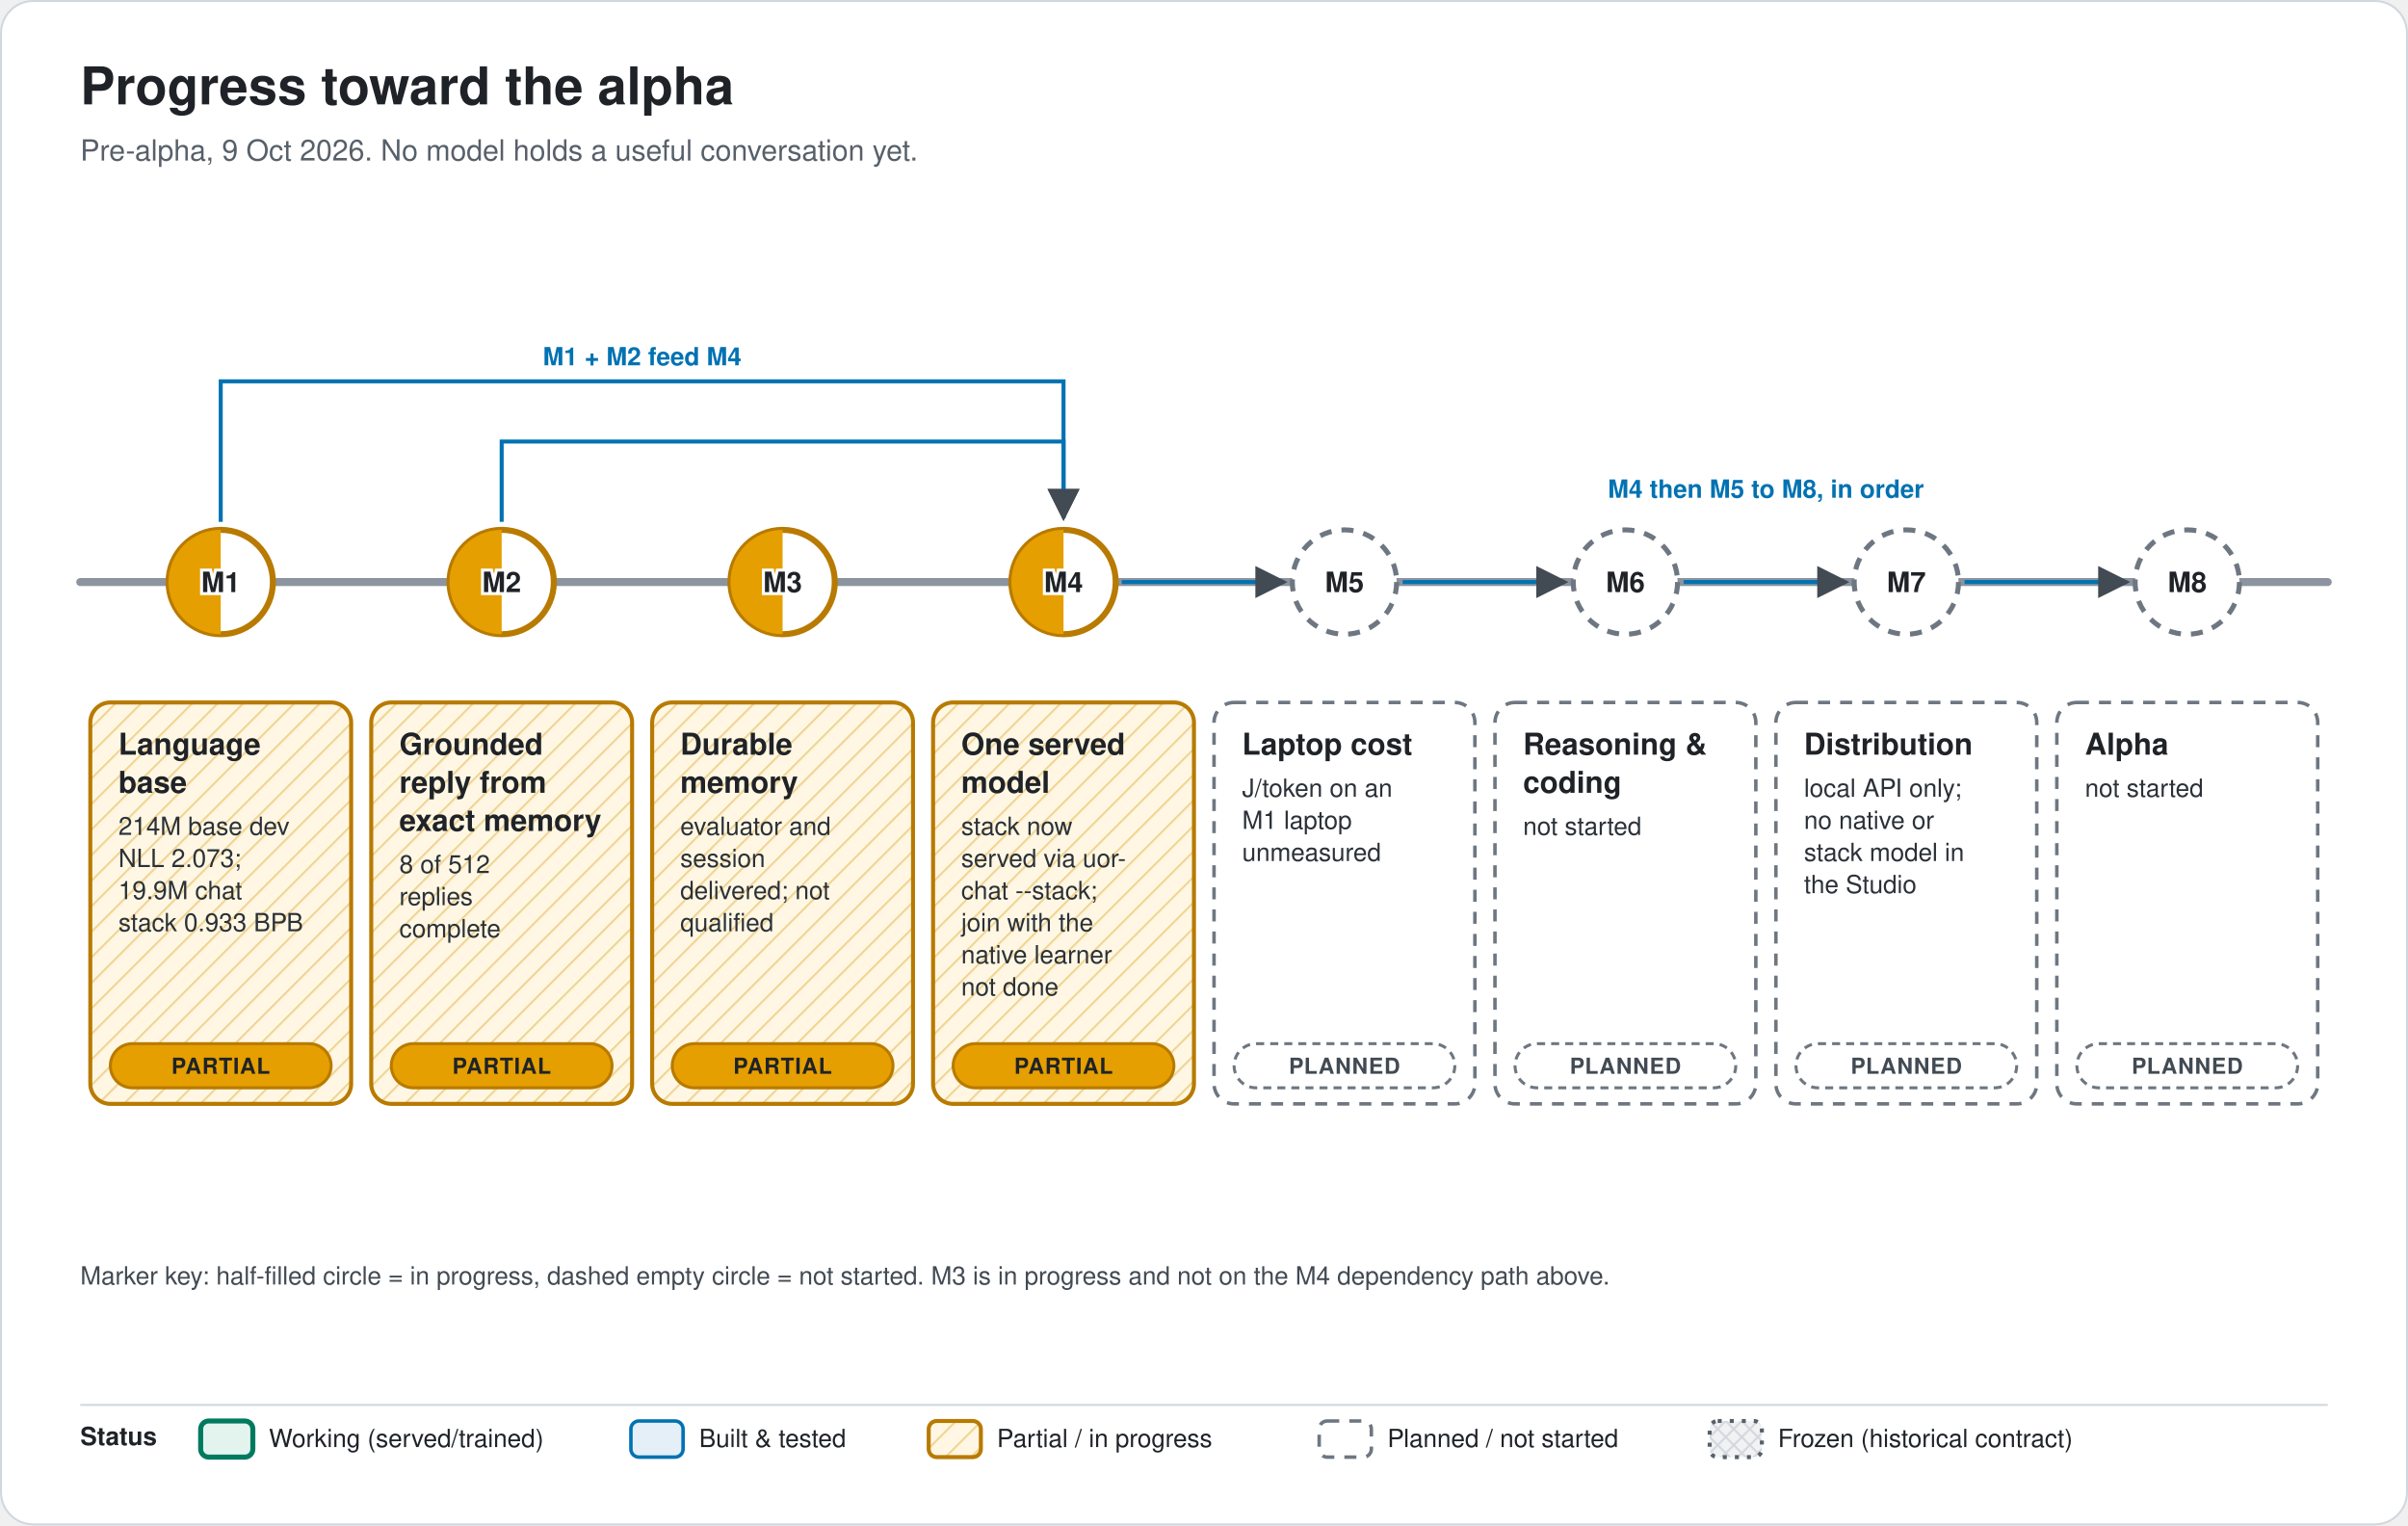
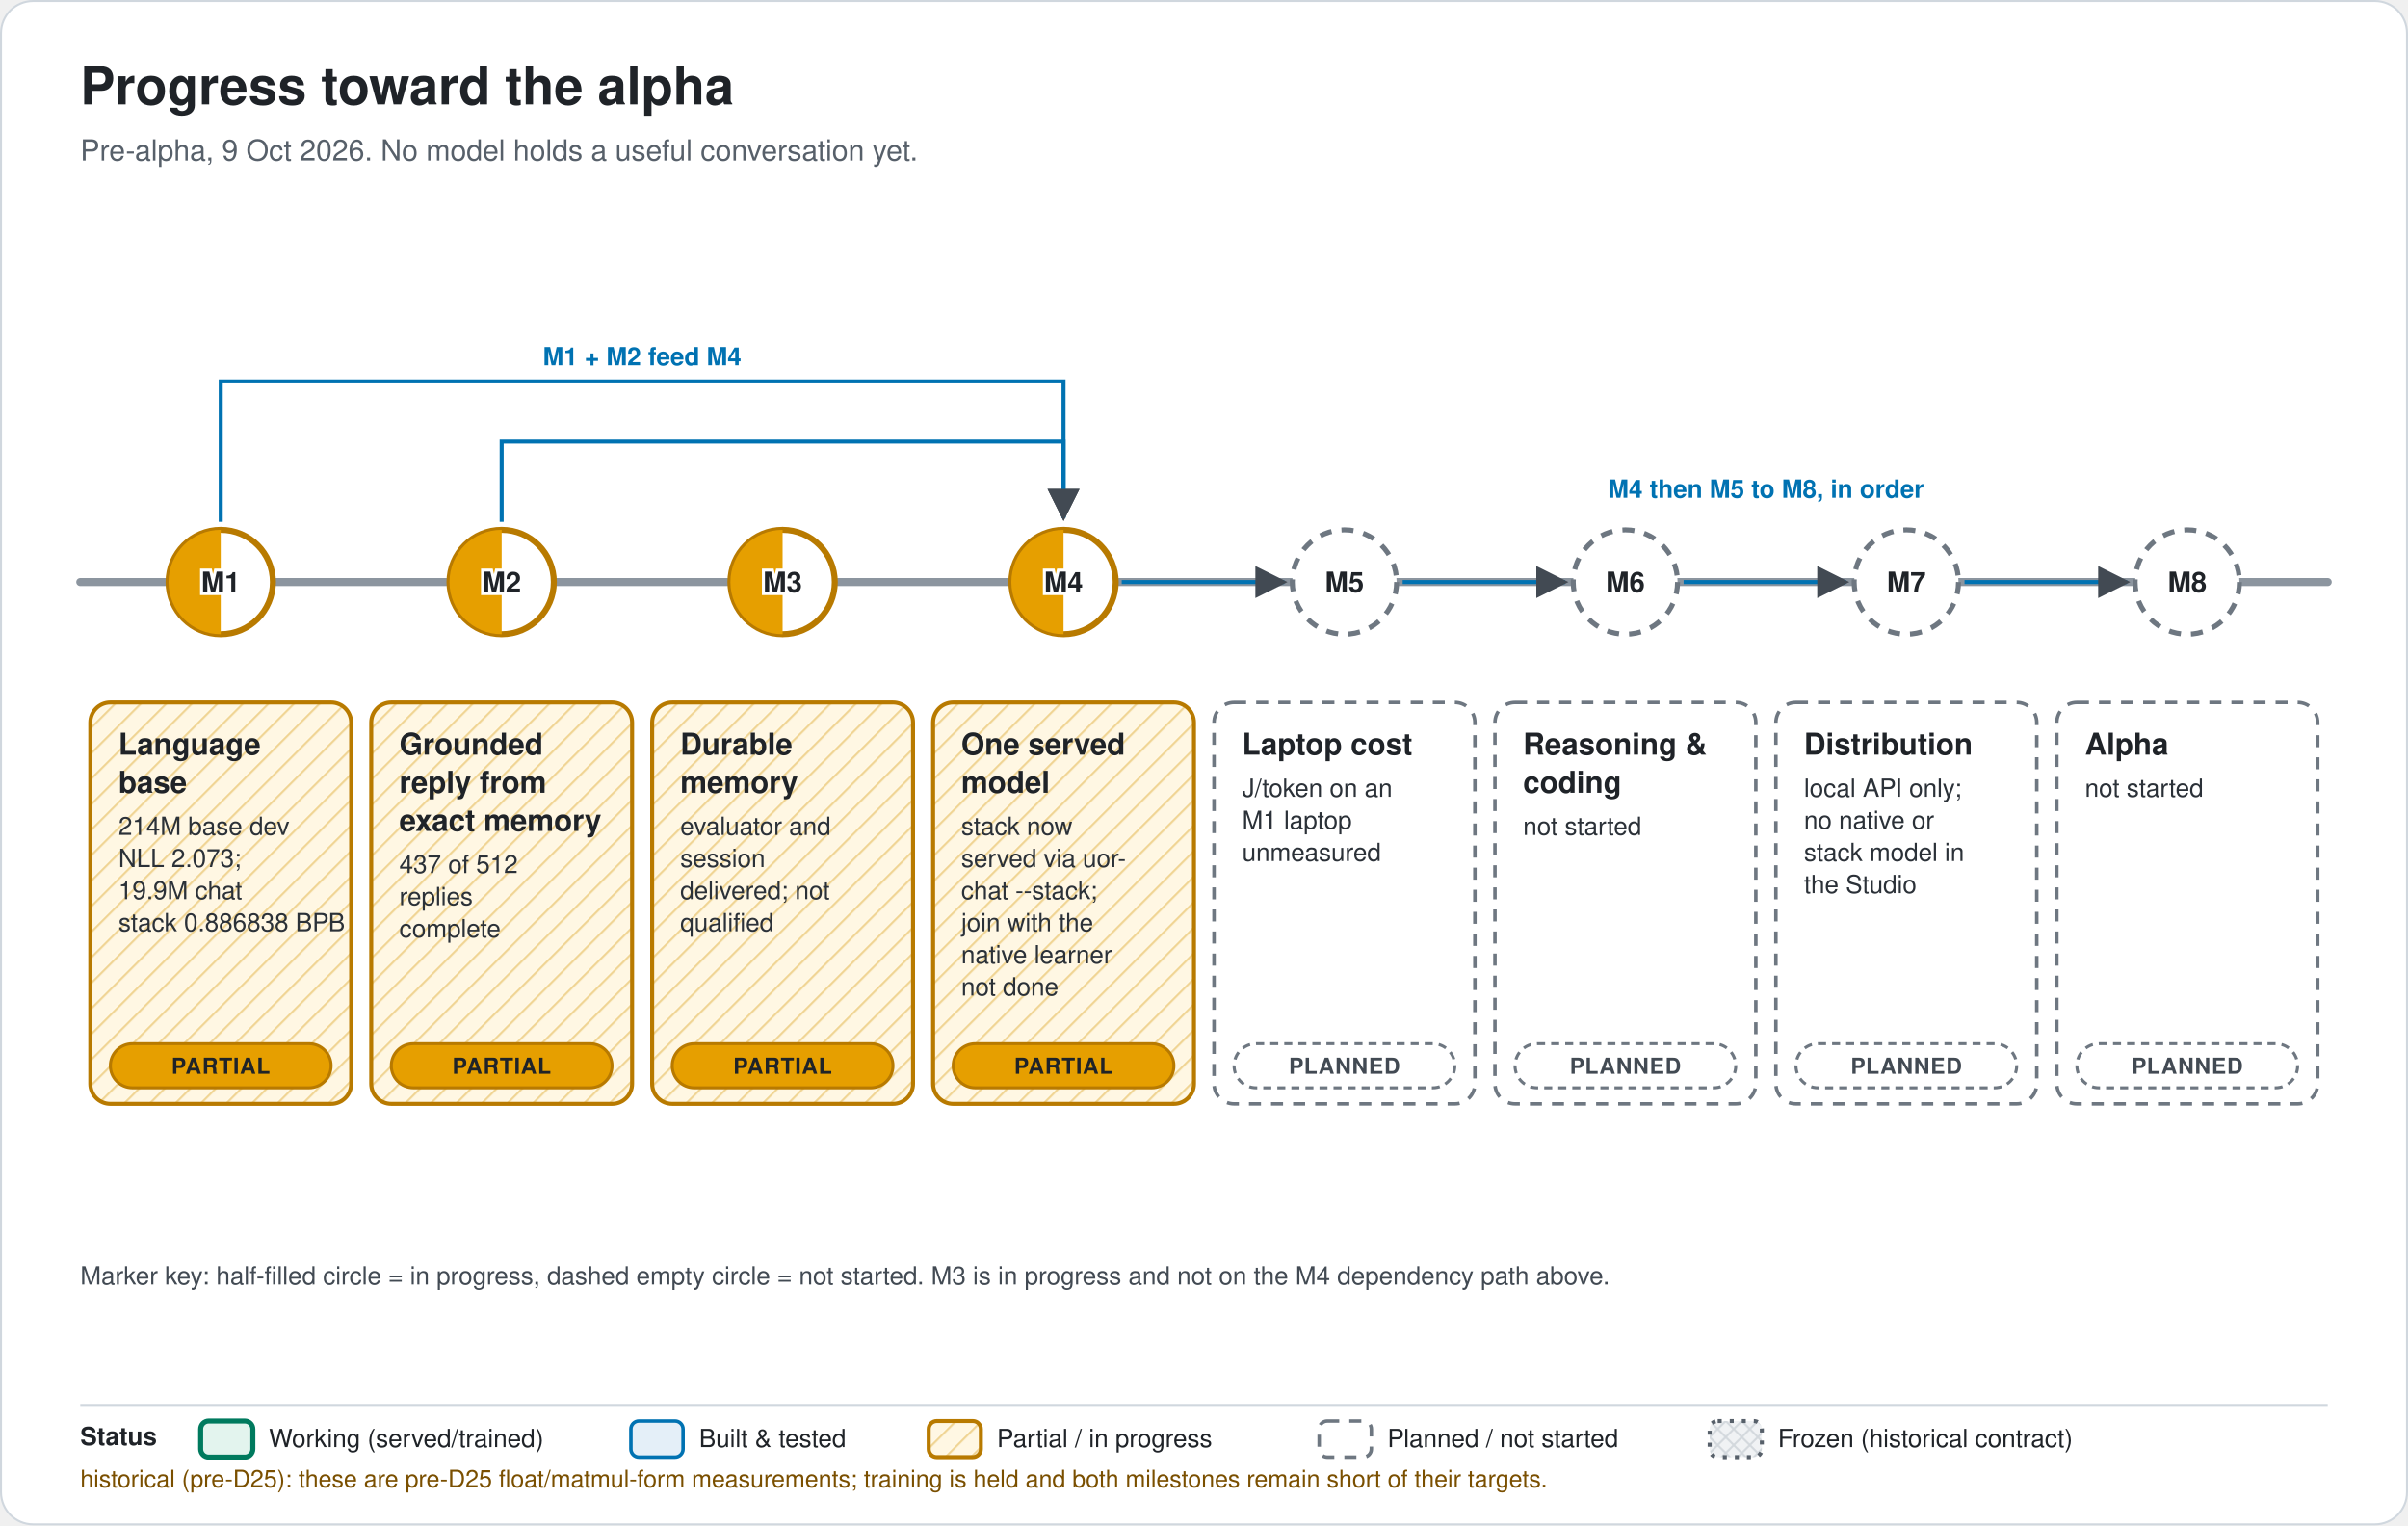
<svg xmlns="http://www.w3.org/2000/svg" viewBox="0 0 1200 760" width="1200" height="760" role="img" aria-labelledby="t d" font-family="-apple-system, BlinkMacSystemFont, 'Segoe UI', Helvetica, Arial, sans-serif">
  <defs>
    <marker id="ah" viewBox="0 0 10 10" refX="9" refY="5" markerWidth="8" markerHeight="8" orient="auto-start-reverse">
      <path d="M0,0 L10,5 L0,10 z" fill="#424A53" />
    </marker>
    <pattern id="hP" width="9" height="9" patternUnits="userSpaceOnUse" patternTransform="rotate(45)">
      <rect width="9" height="9" fill="#FFF7E3" />
      <line x1="0" y1="0" x2="0" y2="9" stroke="#F1D79A" stroke-width="2.2" />
    </pattern>
    <pattern id="hF" width="8" height="8" patternUnits="userSpaceOnUse">
      <rect width="8" height="8" fill="#F0F2F4" />
      <path d="M0,0 L8,8 M8,0 L0,8" stroke="#D3D8DD" stroke-width="1" />
    </pattern>
  </defs>
  <rect x="0.5" y="0.5" width="1199" height="759" rx="16" fill="#FFFFFF" stroke="#D0D7DE" />
  <text x="40" y="52" font-size="26" font-weight="700" fill="#1F2328" text-anchor="start">Progress toward the alpha</text>
  <text x="40" y="80" font-size="14.5" font-weight="400" fill="#57606A" text-anchor="start">Pre-alpha, 9 Oct 2026. No model holds a useful conversation yet.</text>
  <line x1="40" y1="290" x2="1160" y2="290" stroke="#8C959F" stroke-width="4" stroke-linecap="round" />
  <path d="M110,260 L110,190 L530,190 L530,258" fill="none" stroke="#0072B2" stroke-width="2" marker-end="url(#ah)" />
  <path d="M250,260 L250,220 L530,220 L530,258" fill="none" stroke="#0072B2" stroke-width="2" marker-end="url(#ah)" />
  <text x="320.0" y="182" font-size="12.5" font-weight="700" fill="#0072B2" text-anchor="middle">M1 + M2 feed M4</text>
  <circle cx="110" cy="290" r="26" fill="#FFFFFF" stroke="#B87A00" stroke-width="3" />
  <path d="M110,264 A26,26 0 0 0 110,316 Z" fill="#E69F00" />
  <text x="110" y="295" font-size="14" font-weight="700" fill="#1F2328" text-anchor="middle" paint-order="stroke" stroke="#FFFFFF" stroke-width="3">M1</text>
  <rect x="45" y="350" width="130" height="200" rx="10" fill="url(#hP)" stroke="#B87A00" stroke-width="2" />
  <text x="59" y="376" font-size="15" font-weight="700" fill="#1F2328" text-anchor="start">Language</text>
  <text x="59" y="395" font-size="15" font-weight="700" fill="#1F2328" text-anchor="start">base</text>
  <text x="59" y="416" font-size="12.5" font-weight="400" fill="#2B3138" text-anchor="start">214M base dev</text>
  <text x="59" y="432" font-size="12.5" font-weight="400" fill="#2B3138" text-anchor="start">NLL 2.073;</text>
  <text x="59" y="448" font-size="12.5" font-weight="400" fill="#2B3138" text-anchor="start">19.9M chat</text>
-   <text x="59" y="464" font-size="12.5" font-weight="400" fill="#2B3138" text-anchor="start">stack 0.933 BPB</text>
+   <text x="59" y="464" font-size="12.5" font-weight="400" fill="#2B3138" text-anchor="start">stack 0.886838 BPB</text>
  <rect x="55" y="520" width="110" height="22" rx="11" fill="#E69F00" stroke="#B87A00" stroke-width="1.5" />
  <text x="110.0" y="535" font-size="11" font-weight="700" fill="#1F2328" text-anchor="middle" letter-spacing="0.4">PARTIAL</text>
  <circle cx="250" cy="290" r="26" fill="#FFFFFF" stroke="#B87A00" stroke-width="3" />
  <path d="M250,264 A26,26 0 0 0 250,316 Z" fill="#E69F00" />
  <text x="250" y="295" font-size="14" font-weight="700" fill="#1F2328" text-anchor="middle" paint-order="stroke" stroke="#FFFFFF" stroke-width="3">M2</text>
  <rect x="185" y="350" width="130" height="200" rx="10" fill="url(#hP)" stroke="#B87A00" stroke-width="2" />
  <text x="199" y="376" font-size="15" font-weight="700" fill="#1F2328" text-anchor="start">Grounded</text>
  <text x="199" y="395" font-size="15" font-weight="700" fill="#1F2328" text-anchor="start">reply from</text>
  <text x="199" y="414" font-size="15" font-weight="700" fill="#1F2328" text-anchor="start">exact memory</text>
-   <text x="199" y="435" font-size="12.5" font-weight="400" fill="#2B3138" text-anchor="start">8 of 512</text>
+   <text x="199" y="435" font-size="12.5" font-weight="400" fill="#2B3138" text-anchor="start">437 of 512</text>
  <text x="199" y="451" font-size="12.5" font-weight="400" fill="#2B3138" text-anchor="start">replies</text>
  <text x="199" y="467" font-size="12.5" font-weight="400" fill="#2B3138" text-anchor="start">complete</text>
  <rect x="195" y="520" width="110" height="22" rx="11" fill="#E69F00" stroke="#B87A00" stroke-width="1.5" />
  <text x="250.0" y="535" font-size="11" font-weight="700" fill="#1F2328" text-anchor="middle" letter-spacing="0.4">PARTIAL</text>
  <circle cx="390" cy="290" r="26" fill="#FFFFFF" stroke="#B87A00" stroke-width="3" />
  <path d="M390,264 A26,26 0 0 0 390,316 Z" fill="#E69F00" />
  <text x="390" y="295" font-size="14" font-weight="700" fill="#1F2328" text-anchor="middle" paint-order="stroke" stroke="#FFFFFF" stroke-width="3">M3</text>
  <rect x="325" y="350" width="130" height="200" rx="10" fill="url(#hP)" stroke="#B87A00" stroke-width="2" />
  <text x="339" y="376" font-size="15" font-weight="700" fill="#1F2328" text-anchor="start">Durable</text>
  <text x="339" y="395" font-size="15" font-weight="700" fill="#1F2328" text-anchor="start">memory</text>
  <text x="339" y="416" font-size="12.5" font-weight="400" fill="#2B3138" text-anchor="start">evaluator and</text>
  <text x="339" y="432" font-size="12.5" font-weight="400" fill="#2B3138" text-anchor="start">session</text>
  <text x="339" y="448" font-size="12.5" font-weight="400" fill="#2B3138" text-anchor="start">delivered; not</text>
  <text x="339" y="464" font-size="12.5" font-weight="400" fill="#2B3138" text-anchor="start">qualified</text>
  <rect x="335" y="520" width="110" height="22" rx="11" fill="#E69F00" stroke="#B87A00" stroke-width="1.5" />
  <text x="390.0" y="535" font-size="11" font-weight="700" fill="#1F2328" text-anchor="middle" letter-spacing="0.4">PARTIAL</text>
  <circle cx="530" cy="290" r="26" fill="#FFFFFF" stroke="#B87A00" stroke-width="3" />
  <path d="M530,264 A26,26 0 0 0 530,316 Z" fill="#E69F00" />
  <text x="530" y="295" font-size="14" font-weight="700" fill="#1F2328" text-anchor="middle" paint-order="stroke" stroke="#FFFFFF" stroke-width="3">M4</text>
  <rect x="465" y="350" width="130" height="200" rx="10" fill="url(#hP)" stroke="#B87A00" stroke-width="2" />
  <text x="479" y="376" font-size="15" font-weight="700" fill="#1F2328" text-anchor="start">One served</text>
  <text x="479" y="395" font-size="15" font-weight="700" fill="#1F2328" text-anchor="start">model</text>
  <text x="479" y="416" font-size="12.5" font-weight="400" fill="#2B3138" text-anchor="start">stack now</text>
  <text x="479" y="432" font-size="12.5" font-weight="400" fill="#2B3138" text-anchor="start">served via uor-</text>
  <text x="479" y="448" font-size="12.5" font-weight="400" fill="#2B3138" text-anchor="start">chat --stack;</text>
  <text x="479" y="464" font-size="12.5" font-weight="400" fill="#2B3138" text-anchor="start">join with the</text>
  <text x="479" y="480" font-size="12.5" font-weight="400" fill="#2B3138" text-anchor="start">native learner</text>
  <text x="479" y="496" font-size="12.5" font-weight="400" fill="#2B3138" text-anchor="start">not done</text>
  <rect x="475" y="520" width="110" height="22" rx="11" fill="#E69F00" stroke="#B87A00" stroke-width="1.5" />
  <text x="530.0" y="535" font-size="11" font-weight="700" fill="#1F2328" text-anchor="middle" letter-spacing="0.4">PARTIAL</text>
  <circle cx="670" cy="290" r="26" fill="#FFFFFF" stroke="#6E7781" stroke-width="2.5" stroke-dasharray="6 5" />
  <text x="670" y="295" font-size="14" font-weight="700" fill="#1F2328" text-anchor="middle" paint-order="stroke" stroke="#FFFFFF" stroke-width="3">M5</text>
  <rect x="605" y="350" width="130" height="200" rx="10" fill="#FFFFFF" stroke="#6E7781" stroke-width="1.75" stroke-dasharray="6 5" />
  <text x="619" y="376" font-size="15" font-weight="700" fill="#1F2328" text-anchor="start">Laptop cost</text>
  <text x="619" y="397" font-size="12.5" font-weight="400" fill="#2B3138" text-anchor="start">J/token on an</text>
  <text x="619" y="413" font-size="12.5" font-weight="400" fill="#2B3138" text-anchor="start">M1 laptop</text>
  <text x="619" y="429" font-size="12.5" font-weight="400" fill="#2B3138" text-anchor="start">unmeasured</text>
  <rect x="615" y="520" width="110" height="22" rx="11" fill="#FFFFFF" stroke="#6E7781" stroke-width="1.5" stroke-dasharray="4 3" />
  <text x="670.0" y="535" font-size="11" font-weight="700" fill="#424A53" text-anchor="middle" letter-spacing="0.4">PLANNED</text>
  <circle cx="810" cy="290" r="26" fill="#FFFFFF" stroke="#6E7781" stroke-width="2.5" stroke-dasharray="6 5" />
  <text x="810" y="295" font-size="14" font-weight="700" fill="#1F2328" text-anchor="middle" paint-order="stroke" stroke="#FFFFFF" stroke-width="3">M6</text>
  <rect x="745" y="350" width="130" height="200" rx="10" fill="#FFFFFF" stroke="#6E7781" stroke-width="1.75" stroke-dasharray="6 5" />
  <text x="759" y="376" font-size="15" font-weight="700" fill="#1F2328" text-anchor="start">Reasoning &amp;</text>
  <text x="759" y="395" font-size="15" font-weight="700" fill="#1F2328" text-anchor="start">coding</text>
  <text x="759" y="416" font-size="12.5" font-weight="400" fill="#2B3138" text-anchor="start">not started</text>
  <rect x="755" y="520" width="110" height="22" rx="11" fill="#FFFFFF" stroke="#6E7781" stroke-width="1.5" stroke-dasharray="4 3" />
  <text x="810.0" y="535" font-size="11" font-weight="700" fill="#424A53" text-anchor="middle" letter-spacing="0.4">PLANNED</text>
  <circle cx="950" cy="290" r="26" fill="#FFFFFF" stroke="#6E7781" stroke-width="2.5" stroke-dasharray="6 5" />
  <text x="950" y="295" font-size="14" font-weight="700" fill="#1F2328" text-anchor="middle" paint-order="stroke" stroke="#FFFFFF" stroke-width="3">M7</text>
  <rect x="885" y="350" width="130" height="200" rx="10" fill="#FFFFFF" stroke="#6E7781" stroke-width="1.75" stroke-dasharray="6 5" />
  <text x="899" y="376" font-size="15" font-weight="700" fill="#1F2328" text-anchor="start">Distribution</text>
  <text x="899" y="397" font-size="12.5" font-weight="400" fill="#2B3138" text-anchor="start">local API only;</text>
  <text x="899" y="413" font-size="12.5" font-weight="400" fill="#2B3138" text-anchor="start">no native or</text>
  <text x="899" y="429" font-size="12.5" font-weight="400" fill="#2B3138" text-anchor="start">stack model in</text>
  <text x="899" y="445" font-size="12.5" font-weight="400" fill="#2B3138" text-anchor="start">the Studio</text>
  <rect x="895" y="520" width="110" height="22" rx="11" fill="#FFFFFF" stroke="#6E7781" stroke-width="1.5" stroke-dasharray="4 3" />
  <text x="950.0" y="535" font-size="11" font-weight="700" fill="#424A53" text-anchor="middle" letter-spacing="0.4">PLANNED</text>
  <circle cx="1090" cy="290" r="26" fill="#FFFFFF" stroke="#6E7781" stroke-width="2.5" stroke-dasharray="6 5" />
  <text x="1090" y="295" font-size="14" font-weight="700" fill="#1F2328" text-anchor="middle" paint-order="stroke" stroke="#FFFFFF" stroke-width="3">M8</text>
  <rect x="1025" y="350" width="130" height="200" rx="10" fill="#FFFFFF" stroke="#6E7781" stroke-width="1.75" stroke-dasharray="6 5" />
  <text x="1039" y="376" font-size="15" font-weight="700" fill="#1F2328" text-anchor="start">Alpha</text>
  <text x="1039" y="397" font-size="12.5" font-weight="400" fill="#2B3138" text-anchor="start">not started</text>
  <rect x="1035" y="520" width="110" height="22" rx="11" fill="#FFFFFF" stroke="#6E7781" stroke-width="1.5" stroke-dasharray="4 3" />
  <text x="1090.0" y="535" font-size="11" font-weight="700" fill="#424A53" text-anchor="middle" letter-spacing="0.4">PLANNED</text>
  <path d="M559,290 L640,290" fill="none" stroke="#0072B2" stroke-width="2" marker-end="url(#ah)" />
  <path d="M699,290 L780,290" fill="none" stroke="#0072B2" stroke-width="2" marker-end="url(#ah)" />
  <path d="M839,290 L920,290" fill="none" stroke="#0072B2" stroke-width="2" marker-end="url(#ah)" />
  <path d="M979,290 L1060,290" fill="none" stroke="#0072B2" stroke-width="2" marker-end="url(#ah)" />
  <text x="880.0" y="248" font-size="12.5" font-weight="700" fill="#0072B2" text-anchor="middle">M4 then M5 to M8, in order</text>
  <text x="40" y="640" font-size="12.5" font-weight="400" fill="#424A53" text-anchor="start">Marker key: half-filled circle = in progress, dashed empty circle = not started. M3 is in progress and not on the M4 dependency path above.</text>
  <line x1="40" y1="700" x2="1160" y2="700" stroke="#D0D7DE" />
  <text x="40" y="720" font-size="12.5" font-weight="700" fill="#1F2328" text-anchor="start">Status</text>
  <rect x="100" y="708" width="26" height="18" rx="4" fill="#E3F4EE" stroke="#007A5E" stroke-width="2.5" />
  <text x="134" y="721" font-size="12.5" font-weight="400" fill="#1F2328" text-anchor="start">Working (served/trained)</text>
  <rect x="314.4" y="708" width="26" height="18" rx="4" fill="#E4EFF8" stroke="#0072B2" stroke-width="1.75" />
  <text x="348.4" y="721" font-size="12.5" font-weight="400" fill="#1F2328" text-anchor="start">Built &amp; tested</text>
  <rect x="462.8" y="708" width="26" height="18" rx="4" fill="url(#hP)" stroke="#B87A00" stroke-width="2" />
  <text x="496.8" y="721" font-size="12.5" font-weight="400" fill="#1F2328" text-anchor="start">Partial / in progress</text>
  <rect x="657.4" y="708" width="26" height="18" rx="4" fill="#FFFFFF" stroke="#6E7781" stroke-width="1.75" stroke-dasharray="6 5" />
  <text x="691.4" y="721" font-size="12.5" font-weight="400" fill="#1F2328" text-anchor="start">Planned / not started</text>
  <rect x="852.0" y="708" width="26" height="18" rx="4" fill="url(#hF)" stroke="#57606A" stroke-width="2" stroke-dasharray="2 4" />
  <text x="886.0" y="721" font-size="12.5" font-weight="400" fill="#1F2328" text-anchor="start">Frozen (historical contract)</text>
+   <text x="40" y="741" font-size="12" fill="#7a4f00">historical (pre-D25): these are pre-D25 float/matmul-form measurements; training is held and both milestones remain short of their targets.</text>
</svg>
